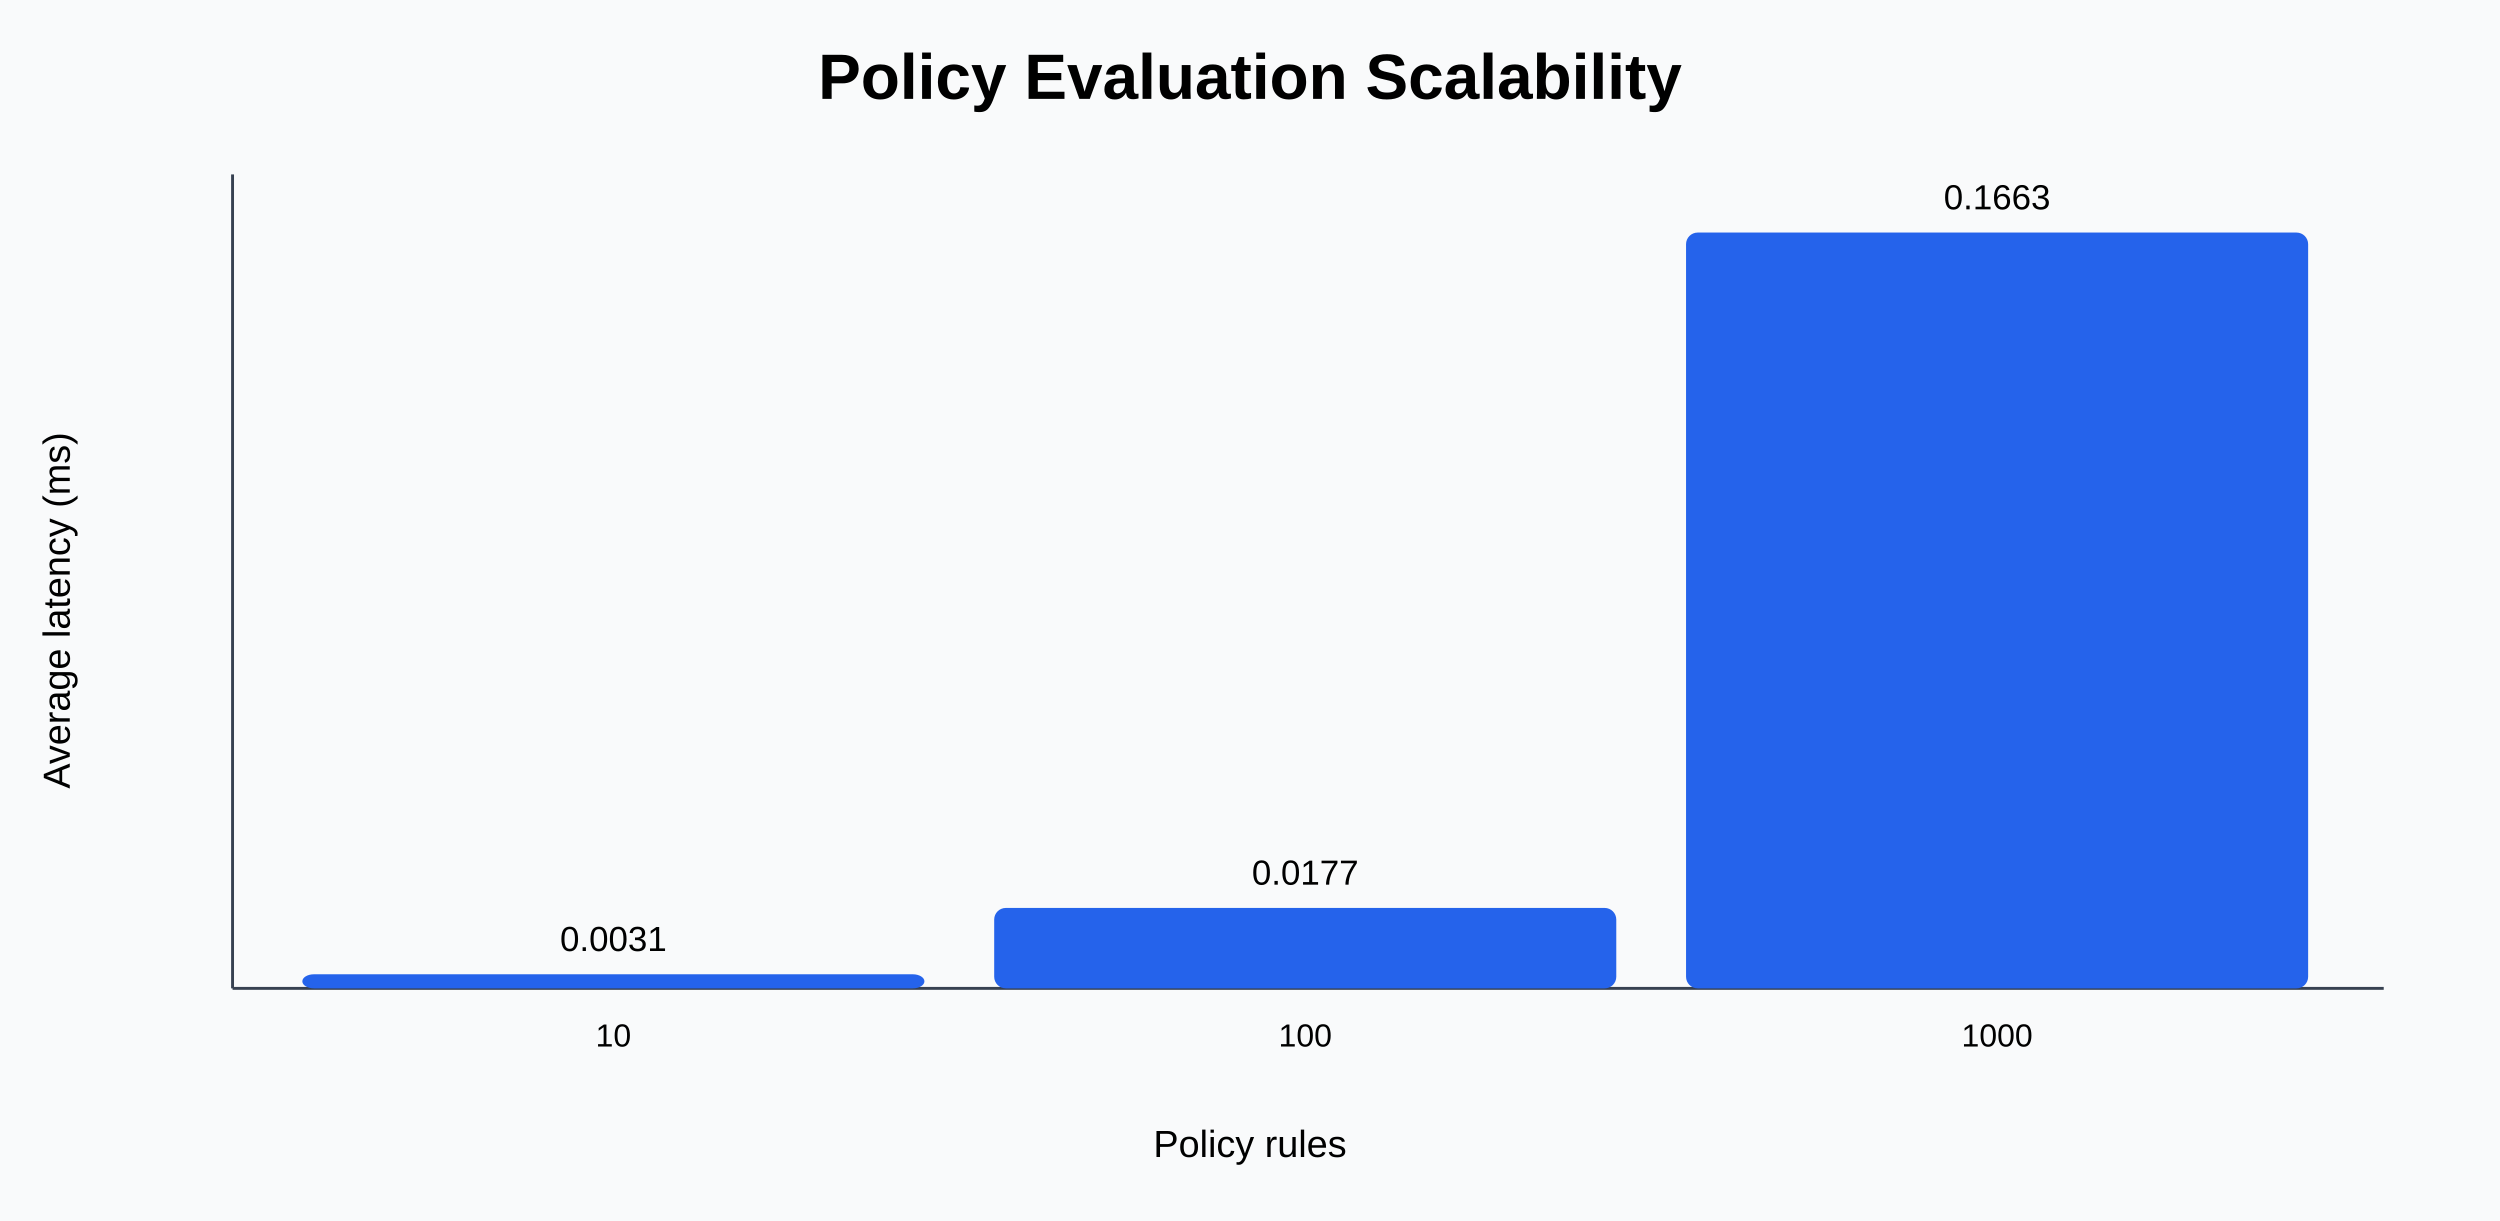
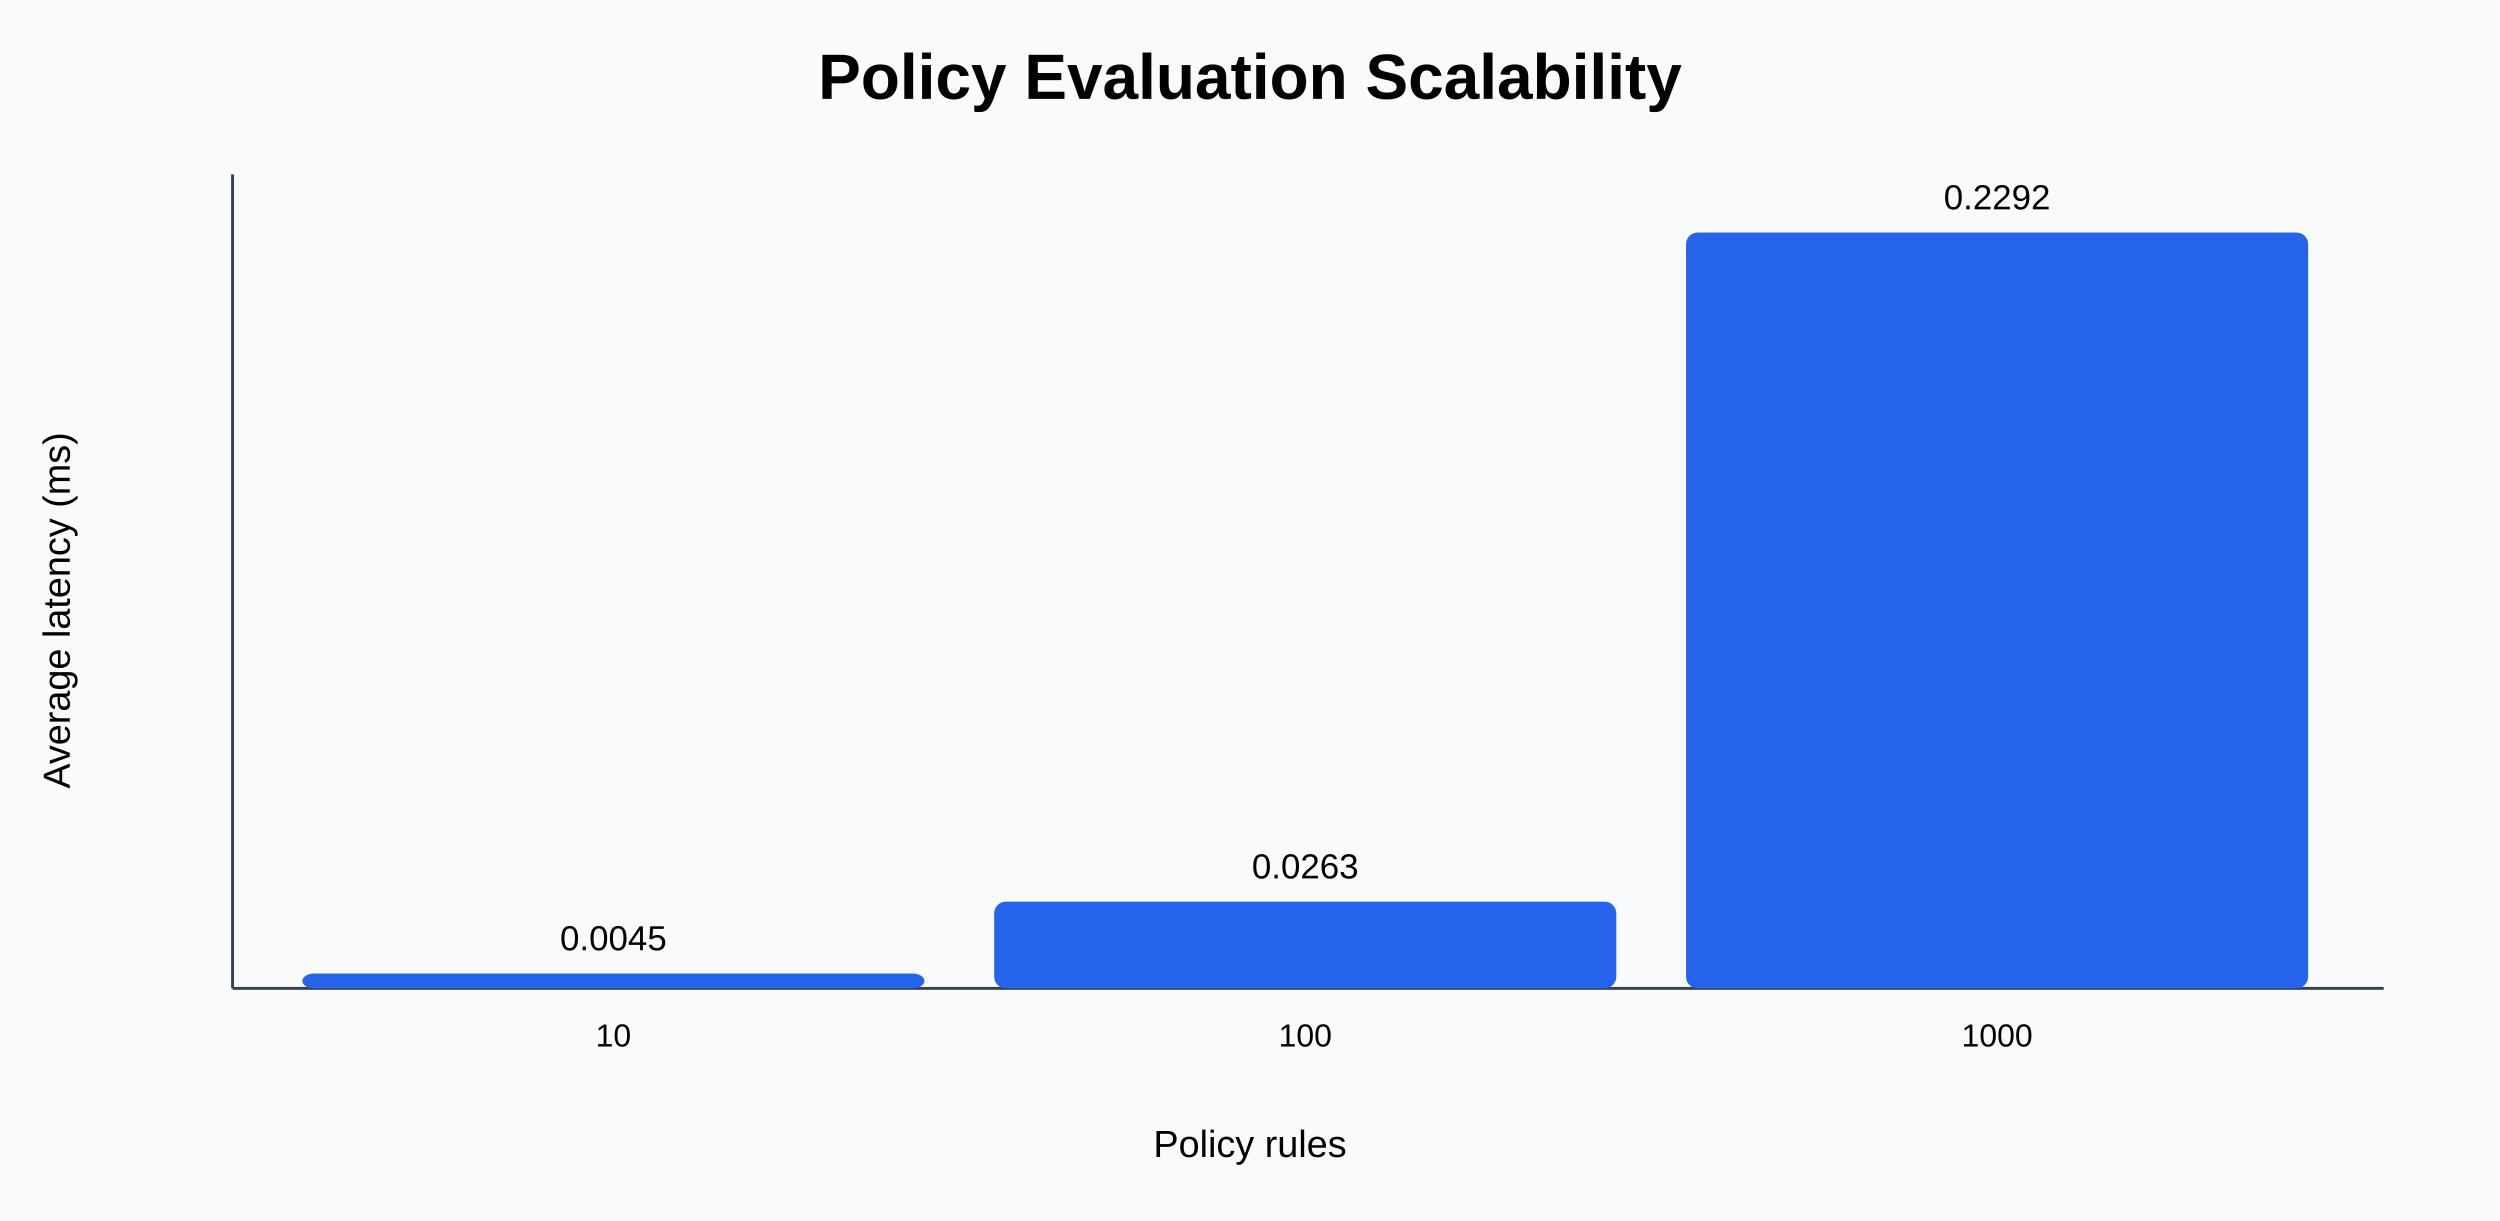
<svg xmlns="http://www.w3.org/2000/svg" width="860" height="420" viewBox="0 0 860 420">
  <rect width="100%" height="100%" fill="#f9fafb" />
  <text x="430.0" y="34" text-anchor="middle" font-family="Arial" font-size="22" font-weight="700">Policy Evaluation Scalability</text>
  <line x1="80" y1="60" x2="80" y2="340" stroke="#374151" />
  <line x1="80" y1="340" x2="820" y2="340" stroke="#374151" />
  <text x="24" y="210.0" transform="rotate(-90 24 210.0)" text-anchor="middle" font-family="Arial" font-size="13">Average latency (ms)</text>
  <text x="430.0" y="398" text-anchor="middle" font-family="Arial" font-size="13">Policy rules</text>
-   <rect x="104" y="335.15" width="214" height="4.85" fill="#2563eb" rx="4" />
-   <text x="211.0" y="327.15" text-anchor="middle" font-family="Arial" font-size="12">0.0031</text>
+   <rect x="104" y="334.90" width="214" height="5.10" fill="#2563eb" rx="4" />
+   <text x="211.0" y="326.90" text-anchor="middle" font-family="Arial" font-size="12">0.0045</text>
  <text x="211.0" y="360" text-anchor="middle" font-family="Arial" font-size="11">10</text>
-   <rect x="342" y="312.33" width="214" height="27.67" fill="#2563eb" rx="4" />
-   <text x="449.0" y="304.33" text-anchor="middle" font-family="Arial" font-size="12">0.0177</text>
+   <rect x="342" y="310.17" width="214" height="29.83" fill="#2563eb" rx="4" />
+   <text x="449.0" y="302.17" text-anchor="middle" font-family="Arial" font-size="12">0.0263</text>
  <text x="449.0" y="360" text-anchor="middle" font-family="Arial" font-size="11">100</text>
  <rect x="580" y="80.00" width="214" height="260.00" fill="#2563eb" rx="4" />
-   <text x="687.0" y="72.00" text-anchor="middle" font-family="Arial" font-size="12">0.1663</text>
+   <text x="687.0" y="72.00" text-anchor="middle" font-family="Arial" font-size="12">0.2292</text>
  <text x="687.0" y="360" text-anchor="middle" font-family="Arial" font-size="11">1000</text>
</svg>
